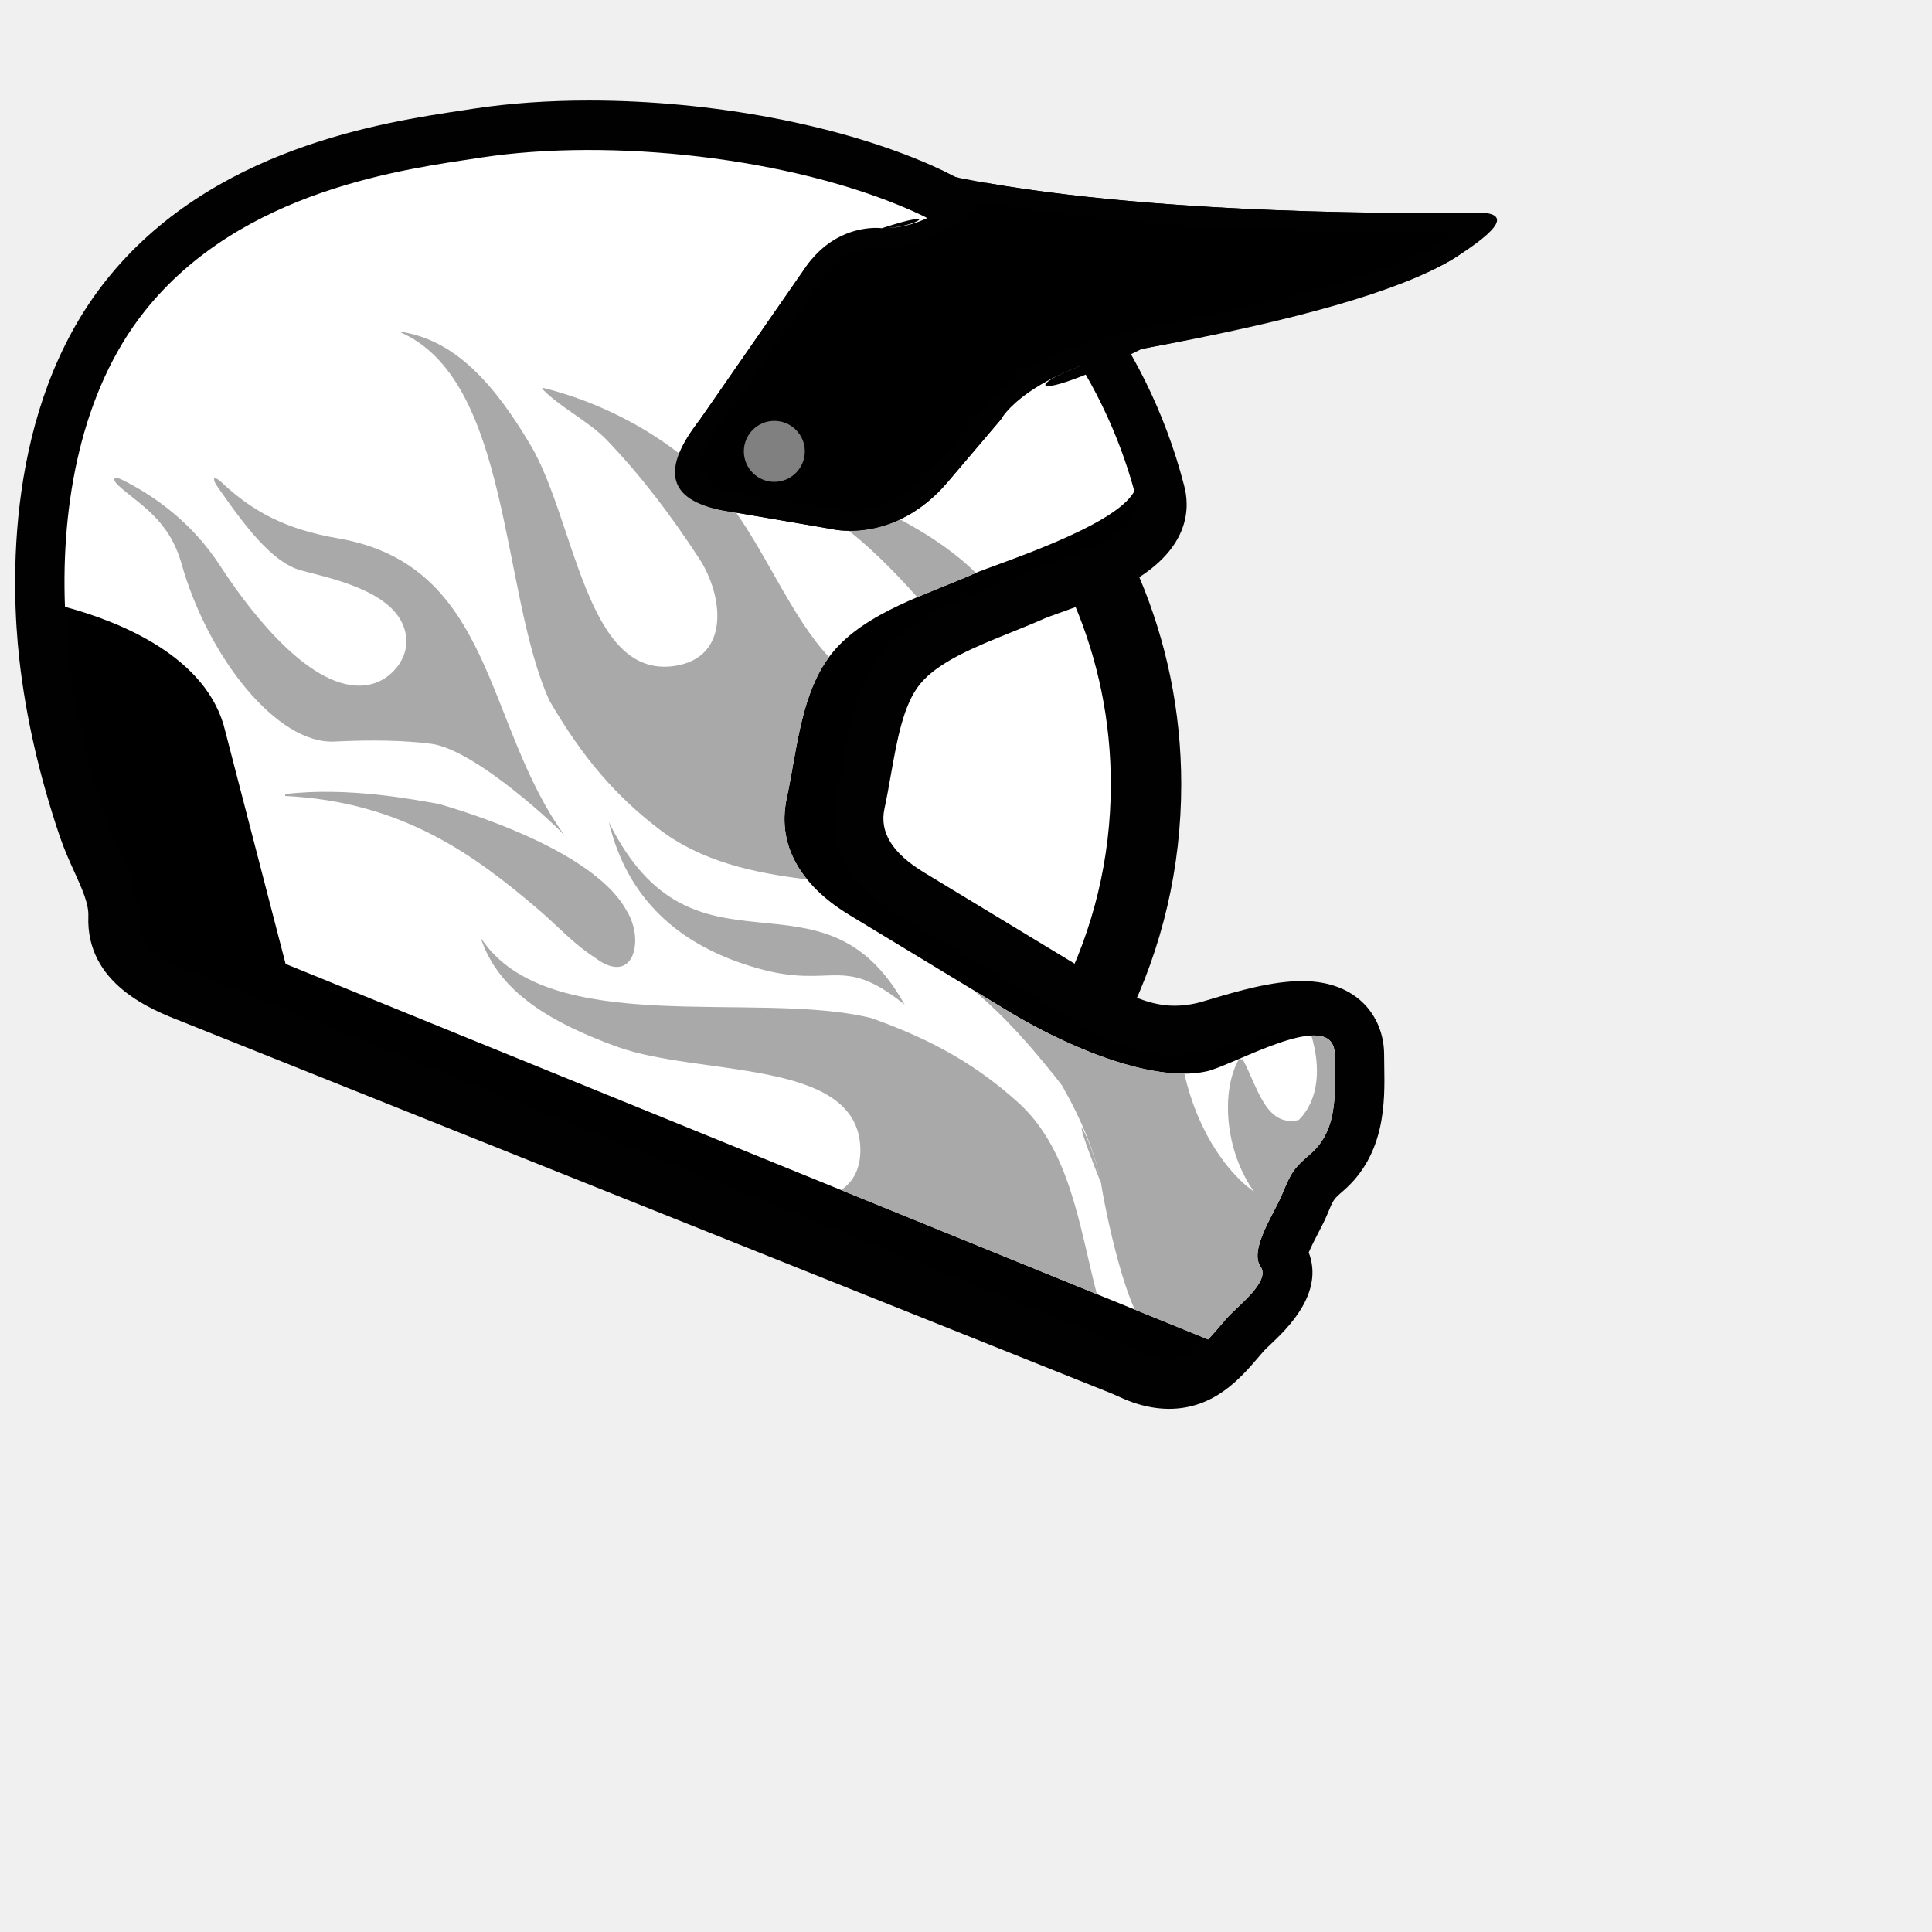
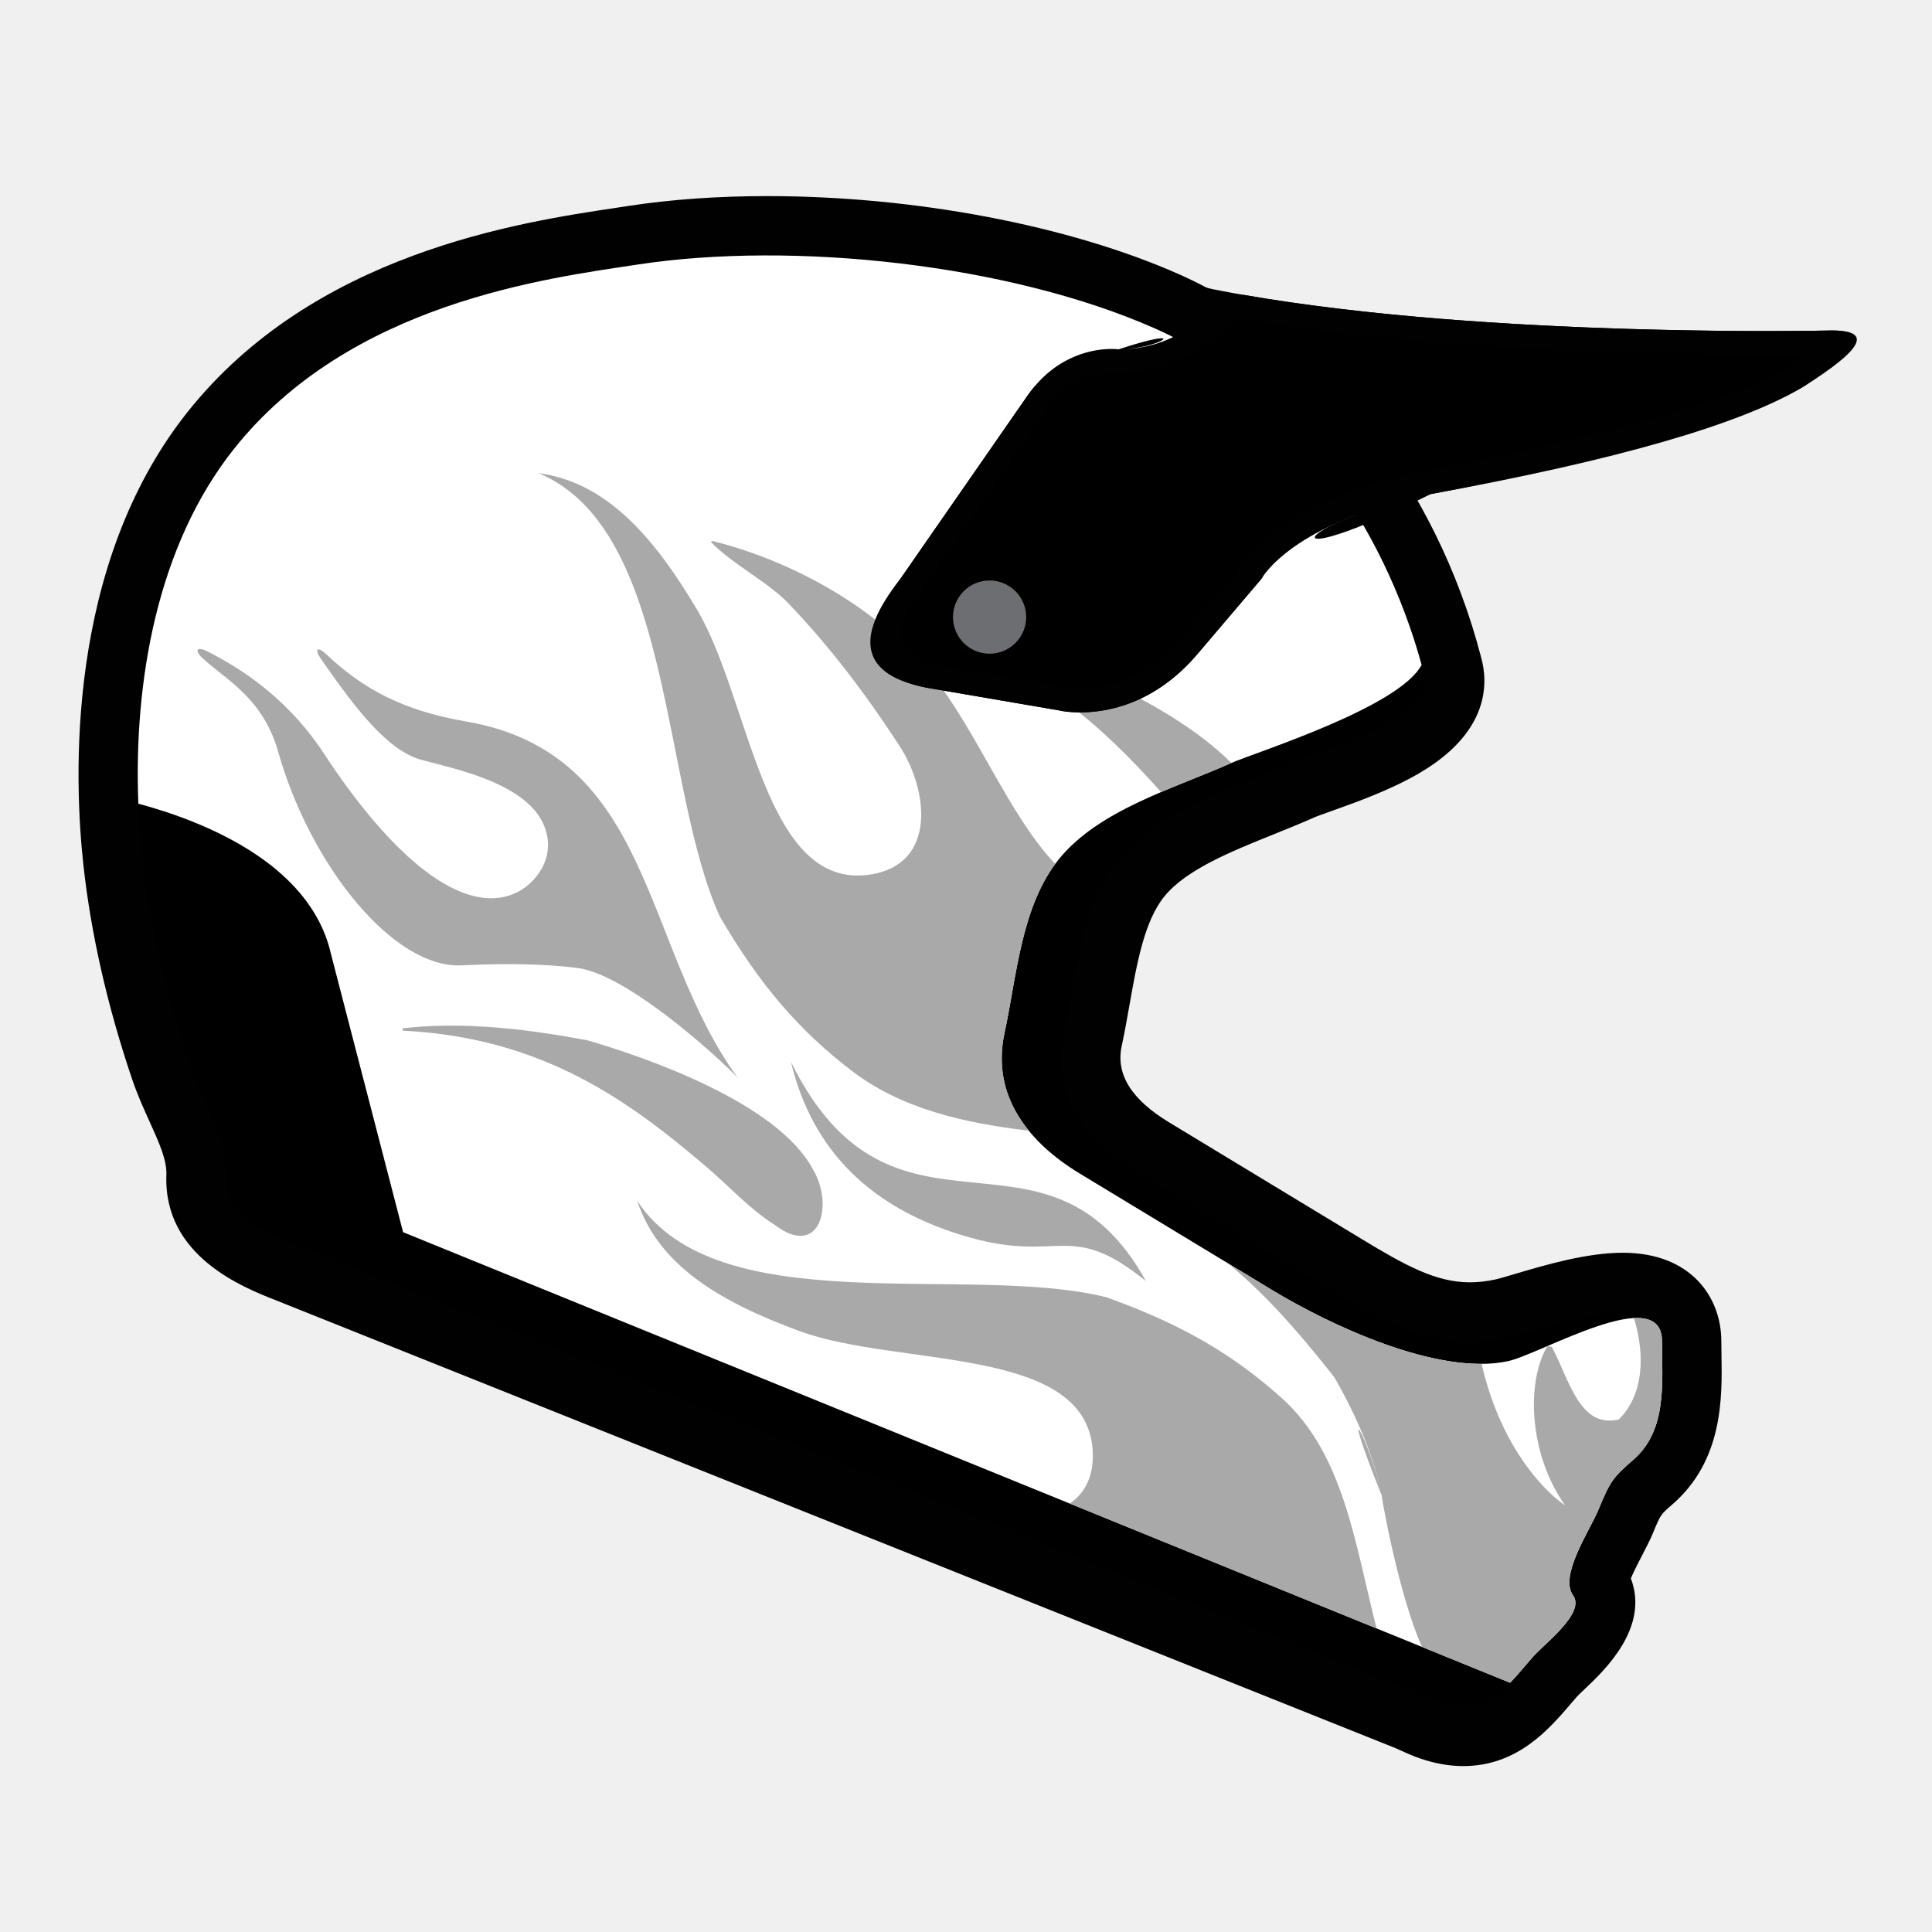
<svg xmlns="http://www.w3.org/2000/svg" viewbox="0 0 128 128" width="128" height="128">
  <g data-id="downhill_flames" fill="#010101">
-     <path d="M 61.625 76.247 C 68.901 70.644, 73.596 61.853, 73.596 51.962 C 73.596 35.039, 59.878 21.323, 42.957 21.323 C 26.037 21.323, 12.32 35.039, 12.32 51.962 C 12.32 54.15, 12.554 56.286, 12.99 58.347 L 61.625 76.247 Z" fill="white" />
-     <path d="M 42.956 21.323 C 59.877 21.323, 73.595 35.039, 73.595 51.962 C 73.595 61.854, 68.9 70.645, 61.624 76.247 L 12.989 58.347 C 12.552 56.286, 12.319 54.151, 12.319 51.962 C 12.319 35.039, 26.036 21.323, 42.956 21.323 M 42.956 16.657 C 23.49 16.657, 7.654 32.495, 7.654 51.962 C 7.654 54.424, 7.913 56.899, 8.425 59.314 L 8.959 61.835 L 11.377 62.725 L 60.012 80.627 L 62.429 81.517 L 64.47 79.946 C 73.234 73.197, 78.26 62.998, 78.26 51.964 C 78.26 32.495, 62.423 16.657, 42.956 16.657 L 42.956 16.657 Z" fill="#010101" />
-     <path d="M 91.711 70.661 C 91.707 70.397, 91.702 70.137, 91.702 69.88 C 91.702 67.45, 90.021 64.998, 86.267 64.998 C 84.257 64.998, 81.985 65.672, 80.321 66.165 C 79.947 66.276, 79.435 66.429, 79.234 66.472 C 78.735 66.58, 78.271 66.631, 77.816 66.631 C 75.936 66.631, 74.241 65.69, 71.871 64.256 L 61.233 57.812 C 59.118 56.531, 58.256 55.14, 58.6 53.564 C 58.762 52.823, 58.895 52.056, 59.028 51.308 C 59.431 49.035, 59.847 46.683, 60.95 45.327 C 62.159 43.842, 64.616 42.851, 67.026 41.881 C 67.751 41.589, 68.501 41.287, 69.209 40.971 C 69.361 40.903, 69.842 40.732, 70.197 40.605 C 71.542 40.126, 73.385 39.468, 74.964 38.557 C 78.92 36.27, 78.837 33.535, 78.438 32.12 C 75.953 22.537, 69.567 14.437, 61.776 10.982 C 55.675 8.275, 47.173 6.66, 39.032 6.66 C 36.312 6.66, 33.741 6.842, 31.394 7.198 L 30.768 7.294 C 25.319 8.107, 13.978 9.806, 6.999 18.608 C .27 27.095, .754 38.937, 1.276 43.635 C 1.698 47.441, 2.603 51.407, 3.964 55.426 C 4.257 56.29, 4.615 57.075, 4.928 57.766 C 5.441 58.899, 5.885 59.875, 5.853 60.696 C 5.679 65.195, 10.095 66.919, 11.979 67.654 L 73.582 92.295 C 73.714 92.347, 73.845 92.407, 73.991 92.474 C 74.292 92.611, 74.665 92.78, 75.098 92.928 C 75.9 93.201, 76.692 93.34, 77.453 93.34 C 80.449 93.34, 82.201 91.292, 83.399 89.891 L 83.74 89.495 C 83.807 89.419, 84.005 89.233, 84.178 89.07 C 85.259 88.047, 87.743 85.691, 86.707 82.977 C 86.882 82.561, 87.18 81.992, 87.353 81.656 C 87.572 81.234, 87.779 80.837, 87.94 80.446 C 88.349 79.456, 88.349 79.456, 88.98 78.91 C 91.808 76.466, 91.75 72.979, 91.711 70.661 Z" />
-     <path d="M 75.277 32.973 C 73.246 25.114, 68.012 17.33, 60.449 13.975 C 52.392 10.404, 40.461 9.131, 31.886 10.437 C 26.936 11.191, 16.003 12.523, 9.565 20.642 C 4.7 26.778, 3.701 35.806, 4.53 43.274 C 4.95 47.055, 5.845 50.774, 7.065 54.373 C 7.812 56.577, 9.215 58.485, 9.125 60.823 C 9.034 63.177, 11.803 64.053, 13.613 64.778 C 19.907 67.295, 26.203 69.814, 32.497 72.332 C 46.597 77.973, 60.697 83.613, 74.797 89.25 C 75.252 89.433, 75.692 89.67, 76.152 89.826 C 78.709 90.697, 79.806 89.014, 81.275 87.336 C 81.975 86.539, 84.213 84.89, 83.512 83.908 C 82.738 82.824, 84.442 80.334, 84.912 79.195 C 85.556 77.637, 85.702 77.413, 86.838 76.432 C 88.74 74.786, 88.426 72.13, 88.426 69.879 C 88.426 66.608, 81.728 69.283, 79.925 69.673 C 76.041 70.51, 73.315 68.957, 70.174 67.058 C 66.629 64.909, 63.082 62.759, 59.537 60.614 C 56.767 58.934, 54.642 56.353, 55.4 52.868 C 56.079 49.749, 56.315 45.836, 58.412 43.259 C 60.628 40.537, 64.778 39.363, 67.872 37.979 C 69.357 37.315, 76.041 35.556, 75.277 32.973 Z" data-id="visor" fill="black" />
-     <path d="M 18.922 63.863 L 14.93 48.467 C 13.777 43.475, 7.845 41.157, 4.304 40.204 C 4.042 33.44, 5.351 25.958, 9.565 20.642 C 16.003 12.523, 26.937 11.191, 31.886 10.437 C 40.461 9.131, 52.392 10.404, 60.449 13.975 C 67.872 17.268, 73.045 24.829, 75.154 32.538 C 73.923 34.899, 65.916 37.39, 64.597 37.978 C 61.502 39.362, 57.352 40.537, 55.136 43.258 C 53.039 45.835, 52.803 49.748, 52.125 52.867 C 51.367 56.352, 53.492 58.933, 56.261 60.613 C 59.807 62.759, 63.353 64.908, 66.899 67.057 C 70.04 68.956, 76.042 71.821, 79.926 70.983 C 81.73 70.594, 88.427 66.607, 88.427 69.879 C 88.427 72.13, 88.741 74.786, 86.839 76.432 C 85.703 77.412, 85.557 77.637, 84.913 79.195 C 84.443 80.334, 82.739 82.824, 83.513 83.908 C 84.214 84.889, 81.976 86.539, 81.276 87.336 C 80.848 87.825, 80.451 88.315, 80.04 88.741 L 18.922 63.863 Z" data-id="helmet" fill="white" />
-     <path d="M 54.929 43.536 C 52.389 40.864, 50.602 36.205, 48.126 33.101 C 45.097 29.308, 40.261 26.76, 36.012 25.705 C 35.982 25.72, 35.944 25.732, 35.908 25.747 C 37.055 26.96, 39.077 27.958, 40.223 29.174 C 42.465 31.523, 44.409 34.069, 46.326 37.008 C 47.919 39.45, 48.417 43.562, 44.696 44.121 C 38.816 45, 38.117 34.482, 35.141 29.473 C 32.815 25.564, 30.196 22.458, 26.398 21.957 C 33.867 25.066, 33.14 39.28, 36.41 46.434 C 38.629 50.242, 40.793 52.725, 43.656 54.926 C 46.419 57.052, 49.865 57.831, 53.472 58.261 C 53.471 58.26, 53.47 58.258, 53.469 58.257 C 53.331 58.088, 53.203 57.914, 53.081 57.736 C 53.06 57.707, 53.041 57.676, 53.022 57.648 C 52.919 57.491, 52.823 57.333, 52.733 57.17 C 52.714 57.133, 52.693 57.098, 52.674 57.061 C 52.58 56.886, 52.495 56.705, 52.419 56.519 C 52.412 56.502, 52.403 56.485, 52.397 56.467 C 52.314 56.26, 52.241 56.045, 52.181 55.828 C 52.176 55.81, 52.174 55.793, 52.169 55.774 C 52.119 55.586, 52.078 55.392, 52.047 55.195 C 52.037 55.132, 52.03 55.066, 52.022 55 C 52.003 54.846, 51.989 54.689, 51.983 54.531 C 51.98 54.454, 51.977 54.376, 51.977 54.299 C 51.975 54.139, 51.983 53.976, 51.995 53.812 C 52 53.738, 52.003 53.666, 52.012 53.592 C 52.036 53.354, 52.073 53.114, 52.126 52.867 C 52.168 52.674, 52.209 52.477, 52.248 52.279 C 52.253 52.253, 52.257 52.229, 52.262 52.204 C 52.821 49.322, 53.164 45.925, 54.929 43.536 Z M 7.824 32.147 C 9.126 33.369, 11.173 34.335, 12.023 37.338 C 13.794 43.587, 18.366 49.317, 22.16 49.131 C 24.783 49.001, 26.884 49.063, 28.56 49.278 C 31.543 49.657, 37.226 55.057, 37.439 55.401 C 32.053 48.027, 32.779 37.445, 22.374 35.661 C 18.918 35.067, 16.714 33.874, 14.684 31.96 C 14.183 31.489, 14.004 31.658, 14.396 32.226 C 16.233 34.871, 18.035 37.265, 19.93 37.785 C 21.742 38.279, 25.736 39.06, 26.7 41.405 C 27.117 42.407, 26.947 43.435, 26.227 44.288 C 25.538 45.102, 24.605 45.492, 23.524 45.417 C 19.928 45.163, 16.083 39.788, 14.592 37.495 C 12.751 34.654, 10.292 32.879, 8.079 31.78 C 7.546 31.517, 7.394 31.738, 7.824 32.147 Z M 31.848 62.13 C 33.04 65.771, 36.577 67.772, 40.846 69.336 C 46.315 71.337, 56.775 70.085, 56.999 76.028 C 57.048 77.396, 56.53 78.299, 55.725 78.843 L 72.67 85.74 C 71.486 81.144, 70.881 76.104, 67.416 73.006 C 64.724 70.598, 61.887 68.93, 57.737 67.452 C 50.108 65.557, 36.281 68.896, 31.848 62.13 Z M 64.597 37.979 C 64.613 37.972, 64.635 37.963, 64.654 37.957 C 61.066 34.384, 53.552 31.181, 49.257 31.491 C 54.224 32.971, 57.47 35.879, 60.773 39.564 C 60.779 39.562, 60.785 39.559, 60.791 39.557 C 61.104 39.423, 61.418 39.294, 61.73 39.166 C 61.77 39.149, 61.81 39.133, 61.849 39.118 C 62.175 38.983, 62.5 38.852, 62.821 38.723 C 63.066 38.624, 63.307 38.527, 63.545 38.427 C 63.623 38.396, 63.7 38.363, 63.776 38.333 C 64.055 38.216, 64.331 38.099, 64.597 37.979 Z M 70.365 71.92 Q 72.375 75.456, 72.955 78.41 C 70.365 71.92, 72.375 75.456, 72.955 78.41 C 72.947 78.431, 73.068 79.161, 73.286 80.21 C 73.369 80.626, 73.462 81.059, 73.556 81.449 L 73.556 81.45 C 73.955 83.192, 74.524 85.31, 75.174 86.76 L 80.039 88.741 C 80.45 88.314, 80.847 87.825, 81.275 87.336 C 81.975 86.539, 84.213 84.89, 83.512 83.908 C 82.963 83.139, 83.658 81.667, 84.279 80.468 C 84.289 80.446, 84.3 80.427, 84.311 80.406 C 84.375 80.281, 84.437 80.161, 84.497 80.046 C 84.524 79.996, 84.549 79.946, 84.575 79.897 C 84.603 79.842, 84.631 79.789, 84.658 79.737 C 84.689 79.675, 84.718 79.617, 84.746 79.559 C 84.764 79.522, 84.783 79.486, 84.799 79.452 C 84.842 79.361, 84.881 79.276, 84.913 79.197 C 85.557 77.639, 85.703 77.415, 86.839 76.434 C 88.741 74.788, 88.427 72.132, 88.427 69.881 C 88.427 69.767, 88.417 69.661, 88.4 69.564 C 88.396 69.534, 88.387 69.507, 88.38 69.479 C 88.365 69.414, 88.348 69.351, 88.326 69.294 C 88.315 69.267, 88.304 69.24, 88.29 69.214 C 88.265 69.161, 88.235 69.112, 88.204 69.067 C 88.19 69.049, 88.177 69.028, 88.162 69.01 C 88.117 68.956, 88.068 68.909, 88.014 68.867 C 88.006 68.862, 88.001 68.856, 87.994 68.849 C 87.927 68.801, 87.855 68.76, 87.775 68.727 L 87.772 68.726 C 87.695 68.694, 87.611 68.67, 87.523 68.65 C 87.51 68.647, 87.496 68.644, 87.483 68.642 C 87.402 68.627, 87.319 68.617, 87.231 68.61 C 87.218 68.609, 87.205 68.608, 87.19 68.607 C 87.092 68.603, 86.989 68.602, 86.881 68.607 L 86.88 68.607 C 87.516 70.705, 87.395 72.857, 86.044 74.201 C 83.865 74.706, 83.334 72.045, 82.338 70.186 C 82.255 70.176, 82.174 70.169, 82.092 70.164 C 80.884 72.224, 81.122 76.211, 83.084 78.954 C 82.909 78.825, 82.735 78.688, 82.561 78.551 C 81.579 77.704, 79.467 75.458, 78.467 71.133 Q 78.467 71.132, 78.467 71.131 C 78.467 71.133, 78.467 71.132, 78.467 71.131 C 78.28 71.132, 78.091 71.124, 77.898 71.114 C 77.832 71.109, 77.766 71.109, 77.699 71.104 C 77.518 71.091, 77.335 71.071, 77.149 71.048 C 77.069 71.038, 76.989 71.029, 76.908 71.018 C 76.726 70.994, 76.542 70.964, 76.356 70.93 C 76.273 70.913, 76.188 70.899, 76.101 70.881 C 75.916 70.845, 75.729 70.805, 75.541 70.761 C 75.457 70.741, 75.372 70.72, 75.288 70.699 C 75.097 70.652, 74.906 70.603, 74.714 70.55 C 74.637 70.529, 74.56 70.505, 74.485 70.483 C 74.284 70.423, 74.082 70.366, 73.881 70.3 C 73.837 70.285, 73.792 70.27, 73.748 70.255 C 73.061 70.029, 72.379 69.773, 71.713 69.496 C 71.639 69.465, 71.565 69.435, 71.492 69.404 C 71.326 69.334, 71.163 69.26, 71 69.19 C 70.894 69.142, 70.787 69.095, 70.683 69.049 C 70.535 68.98, 70.39 68.912, 70.245 68.843 C 70.129 68.789, 70.013 68.735, 69.899 68.68 C 69.765 68.616, 69.634 68.55, 69.504 68.486 C 69.38 68.424, 69.26 68.364, 69.139 68.302 C 69.022 68.24, 68.905 68.181, 68.79 68.12 C 68.663 68.053, 68.538 67.986, 68.414 67.92 C 68.312 67.865, 68.21 67.811, 68.112 67.757 C 67.974 67.68, 67.841 67.605, 67.709 67.53 C 67.633 67.486, 67.554 67.443, 67.48 67.4 C 67.276 67.283, 67.082 67.167, 66.897 67.057 C 66.084 66.564, 65.271 66.071, 64.458 65.578 C 66.605 67.353, 68.335 69.369, 69.941 71.374 C 70.089 71.557, 70.228 71.739, 70.365 71.92 Z M 18.895 52.609 C 18.895 52.655, 18.894 52.697, 18.893 52.736 C 26.677 53.116, 31.456 56.667, 35.673 60.26 C 36.964 61.361, 37.978 62.522, 39.424 63.451 C 41.967 65.38, 42.719 62.313, 41.54 60.379 C 39.61 56.751, 32.411 54.226, 29.069 53.262 C 27.487 52.99, 23.104 52.111, 18.895 52.609 Z M 40.337 54.465 Q 42.117 61.884, 50.233 64.162 C 40.337 54.465, 42.117 61.884, 50.233 64.162 C 55.225 65.563, 55.738 63.173, 59.934 66.562 C 54.452 56.665, 45.999 65.93, 40.337 54.465 Z" data-id="flames" fill="darkgray" />
-     <path d="M 46.385 27.782 L 53.444 17.61 C 53.553 17.458, 53.666 17.317, 53.779 17.182 L 54.743 17.182 C 56.054 15.545, 58.674 15.818, 58.674 15.818 C 60.422 15.818, 61.896 14.943, 61.896 14.943 C 63.225 14.307, 64.44 13.123, 65.317 12.11 C 79.118 14.519, 97.791 14.079, 97.791 14.079 C 101.238 14.049, 96.213 17.192, 96.213 17.192 C 91.023 20.307, 75.659 23.111, 75.659 23.111 C 67.977 24.667, 66.317 27.782, 66.317 27.782 L 62.787 31.934 C 59.257 36.087, 55.105 35.047, 55.105 35.047 L 47.839 33.802 C 42.44 32.765, 46.385 27.782, 46.385 27.782 Z" data-id="visor" fill="black" />
-     <circle cx="51.302" cy="29.904" r="2.02" data-id="visor_hole" fill="gray" />
-     <path d="M 65.263 13.435 C 75.227 15.155, 87.523 15.421, 94.211 15.421 C 95.137 15.421, 95.908 15.417, 96.498 15.41 C 96.186 15.641, 95.848 15.876, 95.516 16.083 C 90.61 19.027, 75.575 21.794, 75.423 21.822 C 68.008 23.323, 65.726 26.255, 65.247 27.015 L 61.788 31.086 C 59.844 33.372, 57.738 33.853, 56.313 33.853 C 55.76 33.853, 55.416 33.775, 55.412 33.773 L 55.375 33.765 L 55.326 33.757 L 48.06 32.511 C 47.414 32.385, 46.57 32.118, 46.367 31.572 C 46.054 30.73, 46.955 29.176, 47.413 28.596 L 47.439 28.564 L 47.462 28.53 L 54.522 18.356 C 55.777 16.598, 57.4 16.408, 58.038 16.408 C 58.154 16.408, 58.233 16.414, 58.258 16.417 L 58.335 16.426 L 58.428 16.428 C 61.107 16.428, 63.283 14.87, 63.375 14.804 L 65.263 13.435 M 57.334 10.849 C 56.246 10.849, 55.381 11.025, 55.131 11.524 Q 57.829 11.908, 62.604 13.745 C 55.131 11.524, 57.829 11.908, 62.604 13.745 Q 60.709 15.12, 58.426 15.12 C 62.604 13.745, 60.709 15.12, 58.426 15.12 Q 58.282 15.099, 58.036 15.099 C 58.426 15.12, 58.282 15.099, 58.036 15.099 C 57.176 15.099, 55.058 15.35, 53.443 17.611 L 46.384 27.783 Q 42.439 32.765, 47.837 33.804 C 46.384 27.783, 42.439 32.765, 47.837 33.804 L 55.103 35.049 Q 55.565 35.164, 56.311 35.164 C 55.103 35.049, 55.565 35.164, 56.311 35.164 C 57.802 35.164, 60.432 34.703, 62.784 31.935 L 66.314 27.783 Q 67.975 24.668, 75.656 23.112 C 66.314 27.783, 67.975 24.668, 75.656 23.112 Q 91.02 20.308, 96.21 17.193 C 75.656 23.112, 91.02 20.308, 96.21 17.193 Q 101.184 14.08, 97.838 14.08 C 96.21 17.193, 101.184 14.08, 97.838 14.08 C 97.821 14.08, 97.805 14.08, 97.787 14.08 Q 96.442 14.112, 94.208 14.112 C 97.787 14.08, 96.442 14.112, 94.208 14.112 C 87.77 14.112, 73.941 13.848, 63.613 11.798 C 63.616 11.797, 59.87 10.849, 57.334 10.849 L 57.334 10.849 Z" />
+     <path d="M 114.053 89.793 C 114.048 89.476, 114.042 89.164, 114.042 88.856 C 114.042 85.94, 112.025 82.998, 107.52 82.998 C 105.108 82.998, 102.382 83.806, 100.385 84.398 C 99.936 84.531, 99.322 84.715, 99.081 84.766 C 98.482 84.896, 97.925 84.957, 97.379 84.957 C 95.123 84.957, 93.089 83.828, 90.245 82.107 L 77.48 74.374 C 74.942 72.837, 73.907 71.168, 74.32 69.277 C 74.514 68.388, 74.674 67.467, 74.834 66.57 C 75.317 63.842, 75.816 61.02, 77.14 59.392 C 78.591 57.61, 81.539 56.421, 84.431 55.257 C 85.301 54.907, 86.201 54.544, 87.051 54.165 C 87.233 54.084, 87.81 53.878, 88.236 53.726 C 89.85 53.151, 92.062 52.362, 93.957 51.268 C 98.704 48.524, 98.604 45.242, 98.126 43.544 C 95.144 32.044, 87.48 22.324, 78.131 18.178 C 70.81 14.93, 60.608 12.992, 50.838 12.992 C 47.574 12.992, 44.489 13.21, 41.673 13.638 L 40.922 13.753 C 34.383 14.728, 20.774 16.767, 12.399 27.33 C 4.324 37.514, 4.905 51.724, 5.531 57.362 C 6.038 61.929, 7.124 66.688, 8.757 71.511 C 9.108 72.548, 9.538 73.49, 9.914 74.319 C 10.529 75.679, 11.062 76.85, 11.024 77.835 C 10.815 83.234, 16.114 85.303, 18.375 86.185 L 92.298 115.754 C 92.457 115.816, 92.614 115.888, 92.789 115.969 C 93.15 116.133, 93.598 116.336, 94.118 116.514 C 95.08 116.841, 96.03 117.008, 96.944 117.008 C 100.539 117.008, 102.641 114.55, 104.079 112.869 L 104.488 112.394 C 104.568 112.303, 104.806 112.08, 105.014 111.884 C 106.311 110.656, 109.292 107.829, 108.048 104.572 C 108.258 104.073, 108.616 103.39, 108.824 102.987 C 109.086 102.481, 109.335 102.004, 109.528 101.535 C 110.019 100.347, 110.019 100.347, 110.776 99.692 C 114.17 96.759, 114.1 92.575, 114.053 89.793 Z" />
+     <path d="M 94.332 44.568 C 91.895 35.137, 85.614 25.796, 76.539 21.77 C 66.87 17.485, 52.553 15.957, 42.263 17.524 C 36.323 18.429, 23.204 20.028, 15.478 29.77 C 9.64 37.134, 8.441 47.967, 9.436 56.929 C 9.94 61.466, 11.014 65.929, 12.478 70.248 C 13.374 72.892, 15.058 75.182, 14.95 77.988 C 14.841 80.812, 18.164 81.864, 20.336 82.734 C 27.888 85.754, 35.444 88.777, 42.996 91.798 C 59.916 98.568, 76.836 105.336, 93.756 112.1 C 94.302 112.32, 94.83 112.604, 95.382 112.791 C 98.451 113.836, 99.767 111.817, 101.53 109.803 C 102.37 108.847, 105.056 106.868, 104.214 105.69 C 103.286 104.389, 105.33 101.401, 105.894 100.034 C 106.667 98.164, 106.842 97.896, 108.206 96.718 C 110.488 94.743, 110.111 91.556, 110.111 88.855 C 110.111 84.93, 102.074 88.14, 99.91 88.608 C 95.249 89.612, 91.978 87.748, 88.209 85.47 C 83.955 82.891, 79.698 80.311, 75.444 77.737 C 72.12 75.721, 69.57 72.624, 70.48 68.442 C 71.295 64.699, 71.578 60.003, 74.094 56.911 C 76.754 53.644, 81.734 52.236, 85.446 50.575 C 87.228 49.778, 95.249 47.667, 94.332 44.568 Z" data-id="trim" fill="black" />
+     <path d="M 26.706 81.636 L 21.916 63.16 C 20.532 57.17, 13.414 54.388, 9.165 53.245 C 8.85 45.128, 10.421 36.15, 15.478 29.77 C 23.204 20.028, 36.324 18.429, 42.263 17.524 C 52.553 15.957, 66.87 17.485, 76.539 21.77 C 85.446 25.722, 91.654 34.795, 94.185 44.046 C 92.708 46.879, 83.099 49.868, 81.516 50.574 C 77.802 52.234, 72.822 53.644, 70.163 56.91 C 67.647 60.002, 67.364 64.698, 66.55 68.44 C 65.64 72.622, 68.19 75.72, 71.513 77.736 C 75.768 80.311, 80.024 82.89, 84.279 85.468 C 88.048 87.747, 95.25 91.185, 99.911 90.18 C 102.076 89.713, 110.112 84.928, 110.112 88.855 C 110.112 91.556, 110.489 94.743, 108.207 96.718 C 106.844 97.894, 106.668 98.164, 105.896 100.034 C 105.332 101.401, 103.287 104.389, 104.216 105.69 C 105.057 106.867, 102.371 108.847, 101.531 109.803 C 101.018 110.39, 100.541 110.978, 100.048 111.489 L 26.706 81.636 Z" data-id="helmet" fill="white" />
+     <path d="M 69.915 57.243 C 66.867 54.037, 64.722 48.446, 61.751 44.721 C 58.116 40.17, 52.313 37.112, 47.214 35.846 C 47.178 35.864, 47.133 35.878, 47.09 35.896 C 48.466 37.352, 50.892 38.55, 52.268 40.009 C 54.958 42.828, 57.291 45.883, 59.591 49.41 C 61.503 52.34, 62.1 57.274, 57.635 57.945 C 50.579 59, 49.74 46.378, 46.169 40.368 C 43.378 35.677, 40.235 31.95, 35.678 31.348 C 44.64 35.079, 43.768 52.136, 47.692 60.721 C 50.355 65.29, 52.952 68.27, 56.387 70.911 C 59.703 73.462, 63.838 74.397, 68.166 74.913 C 68.165 74.912, 68.164 74.91, 68.163 74.908 C 67.997 74.706, 67.844 74.497, 67.697 74.283 C 67.672 74.248, 67.649 74.211, 67.626 74.178 C 67.503 73.989, 67.388 73.8, 67.28 73.604 C 67.257 73.56, 67.232 73.518, 67.209 73.473 C 67.096 73.263, 66.994 73.046, 66.903 72.823 C 66.894 72.802, 66.884 72.782, 66.876 72.76 C 66.777 72.512, 66.689 72.254, 66.617 71.994 C 66.611 71.972, 66.609 71.952, 66.603 71.929 C 66.543 71.703, 66.494 71.47, 66.456 71.234 C 66.444 71.158, 66.436 71.079, 66.426 71 C 66.404 70.815, 66.387 70.627, 66.38 70.437 C 66.376 70.345, 66.372 70.251, 66.372 70.159 C 66.37 69.967, 66.38 69.771, 66.394 69.574 C 66.4 69.486, 66.404 69.399, 66.414 69.31 C 66.443 69.025, 66.488 68.737, 66.551 68.44 C 66.602 68.209, 66.651 67.972, 66.698 67.735 C 66.704 67.704, 66.708 67.675, 66.714 67.645 C 67.385 64.186, 67.797 60.11, 69.915 57.243 Z M 13.389 43.576 C 14.951 45.043, 17.408 46.202, 18.428 49.806 C 20.553 57.304, 26.039 64.18, 30.592 63.957 C 33.74 63.801, 36.261 63.876, 38.272 64.134 C 41.852 64.588, 48.671 71.068, 48.927 71.481 C 42.464 62.632, 43.335 49.934, 30.849 47.793 C 26.702 47.08, 24.057 45.649, 21.621 43.352 C 21.02 42.787, 20.805 42.99, 21.275 43.671 C 23.48 46.845, 25.642 49.718, 27.916 50.342 C 30.09 50.935, 34.883 51.872, 36.04 54.686 C 36.54 55.888, 36.336 57.122, 35.472 58.146 C 34.646 59.122, 33.526 59.59, 32.229 59.5 C 27.914 59.196, 23.3 52.746, 21.51 49.994 C 19.301 46.585, 16.35 44.455, 13.695 43.136 C 13.055 42.82, 12.873 43.086, 13.389 43.576 Z M 42.218 79.556 C 43.648 83.925, 47.892 86.326, 53.015 88.203 C 59.578 90.604, 72.13 89.102, 72.399 96.234 C 72.458 97.875, 71.836 98.959, 70.87 99.612 L 91.204 107.888 C 89.783 102.373, 89.057 96.325, 84.899 92.607 C 81.669 89.718, 78.264 87.716, 73.284 85.942 C 64.13 83.668, 47.537 87.675, 42.218 79.556 Z M 81.516 50.575 C 81.536 50.566, 81.562 50.556, 81.585 50.548 C 77.279 46.261, 68.262 42.417, 63.108 42.789 C 69.069 44.565, 72.964 48.055, 76.928 52.477 C 76.935 52.474, 76.942 52.471, 76.949 52.468 C 77.325 52.308, 77.702 52.153, 78.076 51.999 C 78.124 51.979, 78.172 51.96, 78.219 51.942 C 78.61 51.78, 79 51.622, 79.385 51.468 C 79.679 51.349, 79.968 51.232, 80.254 51.112 C 80.348 51.075, 80.44 51.036, 80.531 51 C 80.866 50.859, 81.197 50.719, 81.516 50.575 Z M 88.438 91.304 Q 90.85 95.547, 91.546 99.092 C 88.438 91.304, 90.85 95.547, 91.546 99.092 C 91.536 99.117, 91.682 99.993, 91.943 101.252 C 92.043 101.751, 92.154 102.271, 92.267 102.739 L 92.267 102.74 C 92.746 104.83, 93.429 107.372, 94.209 109.112 L 100.047 111.489 C 100.54 110.977, 101.016 110.39, 101.53 109.803 C 102.37 108.847, 105.056 106.868, 104.214 105.69 C 103.556 104.767, 104.39 103, 105.135 101.562 C 105.147 101.535, 105.16 101.512, 105.173 101.487 C 105.25 101.337, 105.324 101.193, 105.396 101.055 C 105.429 100.995, 105.459 100.935, 105.49 100.876 C 105.524 100.81, 105.557 100.747, 105.59 100.684 C 105.627 100.61, 105.662 100.54, 105.695 100.471 C 105.717 100.426, 105.74 100.383, 105.759 100.342 C 105.81 100.233, 105.857 100.131, 105.896 100.036 C 106.668 98.167, 106.844 97.898, 108.207 96.721 C 110.489 94.746, 110.112 91.558, 110.112 88.857 C 110.112 88.72, 110.1 88.593, 110.08 88.477 C 110.075 88.441, 110.064 88.408, 110.056 88.375 C 110.038 88.297, 110.018 88.221, 109.991 88.153 C 109.978 88.12, 109.965 88.088, 109.948 88.057 C 109.918 87.993, 109.882 87.934, 109.845 87.88 C 109.828 87.859, 109.812 87.834, 109.794 87.812 C 109.74 87.747, 109.682 87.691, 109.617 87.64 C 109.607 87.634, 109.601 87.627, 109.593 87.619 C 109.512 87.561, 109.426 87.512, 109.33 87.472 L 109.326 87.471 C 109.234 87.433, 109.133 87.404, 109.028 87.38 C 109.012 87.376, 108.995 87.373, 108.98 87.37 C 108.882 87.352, 108.783 87.34, 108.677 87.332 C 108.662 87.331, 108.646 87.33, 108.628 87.328 C 108.51 87.324, 108.387 87.322, 108.257 87.328 L 108.256 87.328 C 109.019 89.846, 108.874 92.428, 107.253 94.041 C 104.638 94.647, 104.001 91.454, 102.806 89.223 C 102.706 89.211, 102.609 89.203, 102.51 89.197 C 101.061 91.669, 101.346 96.453, 103.701 99.745 C 103.491 99.59, 103.282 99.426, 103.073 99.261 C 101.895 98.245, 99.36 95.55, 98.16 90.36 Q 98.16 90.358, 98.16 90.357 C 98.16 90.36, 98.16 90.358, 98.16 90.357 C 97.936 90.358, 97.709 90.349, 97.478 90.337 C 97.398 90.331, 97.319 90.331, 97.239 90.325 C 97.022 90.309, 96.802 90.285, 96.579 90.258 C 96.483 90.246, 96.387 90.235, 96.29 90.222 C 96.071 90.193, 95.85 90.157, 95.627 90.116 C 95.528 90.096, 95.426 90.079, 95.321 90.057 C 95.099 90.014, 94.875 89.966, 94.649 89.913 C 94.548 89.889, 94.446 89.864, 94.346 89.839 C 94.116 89.782, 93.887 89.724, 93.657 89.66 C 93.564 89.635, 93.472 89.606, 93.382 89.58 C 93.141 89.508, 92.898 89.439, 92.657 89.36 C 92.604 89.342, 92.55 89.324, 92.498 89.306 C 91.673 89.035, 90.855 88.728, 90.056 88.395 C 89.967 88.358, 89.878 88.322, 89.79 88.285 C 89.591 88.201, 89.396 88.112, 89.2 88.028 C 89.073 87.97, 88.944 87.914, 88.82 87.859 C 88.642 87.776, 88.468 87.694, 88.294 87.612 C 88.155 87.547, 88.016 87.482, 87.879 87.416 C 87.718 87.339, 87.561 87.26, 87.405 87.183 C 87.256 87.109, 87.112 87.037, 86.967 86.962 C 86.826 86.888, 86.686 86.817, 86.548 86.744 C 86.396 86.664, 86.246 86.583, 86.097 86.504 C 85.974 86.438, 85.852 86.373, 85.734 86.308 C 85.569 86.216, 85.409 86.126, 85.251 86.036 C 85.16 85.983, 85.065 85.932, 84.976 85.88 C 84.731 85.74, 84.498 85.6, 84.276 85.468 C 83.301 84.877, 82.325 84.285, 81.35 83.694 C 83.926 85.824, 86.002 88.243, 87.929 90.649 C 88.107 90.868, 88.274 91.087, 88.438 91.304 Z M 26.674 68.131 C 26.674 68.186, 26.673 68.236, 26.672 68.283 C 36.012 68.739, 41.747 73, 46.808 77.312 C 48.357 78.633, 49.574 80.026, 51.309 81.141 C 54.36 83.456, 55.263 79.776, 53.848 77.455 C 51.532 73.101, 42.893 70.071, 38.883 68.914 C 36.984 68.588, 31.725 67.533, 26.674 68.131 Z M 52.404 70.358 Q 54.54 79.261, 64.28 81.994 C 52.404 70.358, 54.54 79.261, 64.28 81.994 C 70.27 83.676, 70.886 80.808, 75.921 84.874 C 69.342 72.998, 59.199 84.116, 52.404 70.358 Z" data-id="flames" fill="darkgray" />
+     <path d="M 59.662 38.338 L 68.133 26.132 C 68.264 25.95, 68.399 25.78, 68.535 25.618 L 69.692 25.618 C 71.265 23.654, 74.409 23.982, 74.409 23.982 C 76.506 23.982, 78.275 22.932, 78.275 22.932 C 79.87 22.168, 81.328 20.748, 82.38 19.532 C 98.942 22.423, 121.349 21.895, 121.349 21.895 C 125.486 21.859, 119.456 25.63, 119.456 25.63 C 113.228 29.368, 94.791 32.733, 94.791 32.733 C 85.572 34.6, 83.58 38.338, 83.58 38.338 L 79.344 43.321 C 75.108 48.304, 70.126 47.056, 70.126 47.056 L 61.407 45.562 C 54.928 44.318, 59.662 38.338, 59.662 38.338 Z" data-id="visor" fill="black" />
+     <circle cx="65.562" cy="40.884" r="2.425" data-id="visor_hole" fill="#6D6E71" />
+     <path d="M 82.316 21.122 C 94.272 23.186, 109.028 23.505, 117.053 23.505 C 118.164 23.505, 119.09 23.5, 119.798 23.492 C 119.423 23.769, 119.018 24.051, 118.619 24.3 C 112.732 27.832, 94.69 31.153, 94.508 31.186 C 85.61 32.988, 82.871 36.506, 82.296 37.418 L 78.146 42.303 C 75.813 45.046, 73.286 45.624, 71.576 45.624 C 70.912 45.624, 70.499 45.53, 70.494 45.528 L 70.45 45.518 L 70.391 45.508 L 61.672 44.013 C 60.897 43.862, 59.884 43.542, 59.64 42.886 C 59.265 41.876, 60.346 40.011, 60.896 39.315 L 60.927 39.277 L 60.954 39.236 L 69.426 27.027 C 70.932 24.918, 72.88 24.69, 73.646 24.69 C 73.785 24.69, 73.88 24.697, 73.91 24.7 L 74.002 24.711 L 74.114 24.714 C 77.328 24.714, 79.94 22.844, 80.05 22.765 L 82.316 21.122 M 72.801 18.019 C 71.495 18.019, 70.457 18.23, 70.157 18.829 Q 73.395 19.29, 79.125 21.494 C 70.157 18.829, 73.395 19.29, 79.125 21.494 Q 76.851 23.144, 74.111 23.144 C 79.125 21.494, 76.851 23.144, 74.111 23.144 Q 73.938 23.119, 73.643 23.119 C 74.111 23.144, 73.938 23.119, 73.643 23.119 C 72.611 23.119, 70.07 23.42, 68.132 26.133 L 59.661 38.34 Q 54.927 44.318, 61.404 45.565 C 59.661 38.34, 54.927 44.318, 61.404 45.565 L 70.124 47.059 Q 70.678 47.197, 71.573 47.197 C 70.124 47.059, 70.678 47.197, 71.573 47.197 C 73.362 47.197, 76.518 46.644, 79.341 43.322 L 83.577 38.34 Q 85.57 34.602, 94.787 32.734 C 83.577 38.34, 85.57 34.602, 94.787 32.734 Q 113.224 29.37, 119.452 25.632 C 94.787 32.734, 113.224 29.37, 119.452 25.632 Q 125.421 21.896, 121.406 21.896 C 119.452 25.632, 125.421 21.896, 121.406 21.896 C 121.385 21.896, 121.366 21.896, 121.344 21.896 Q 119.73 21.934, 117.05 21.934 C 121.344 21.896, 119.73 21.934, 117.05 21.934 C 109.324 21.934, 92.729 21.618, 80.336 19.158 C 80.339 19.156, 75.844 18.019, 72.801 18.019 L 72.801 18.019 Z" />
  </g>
</svg>
